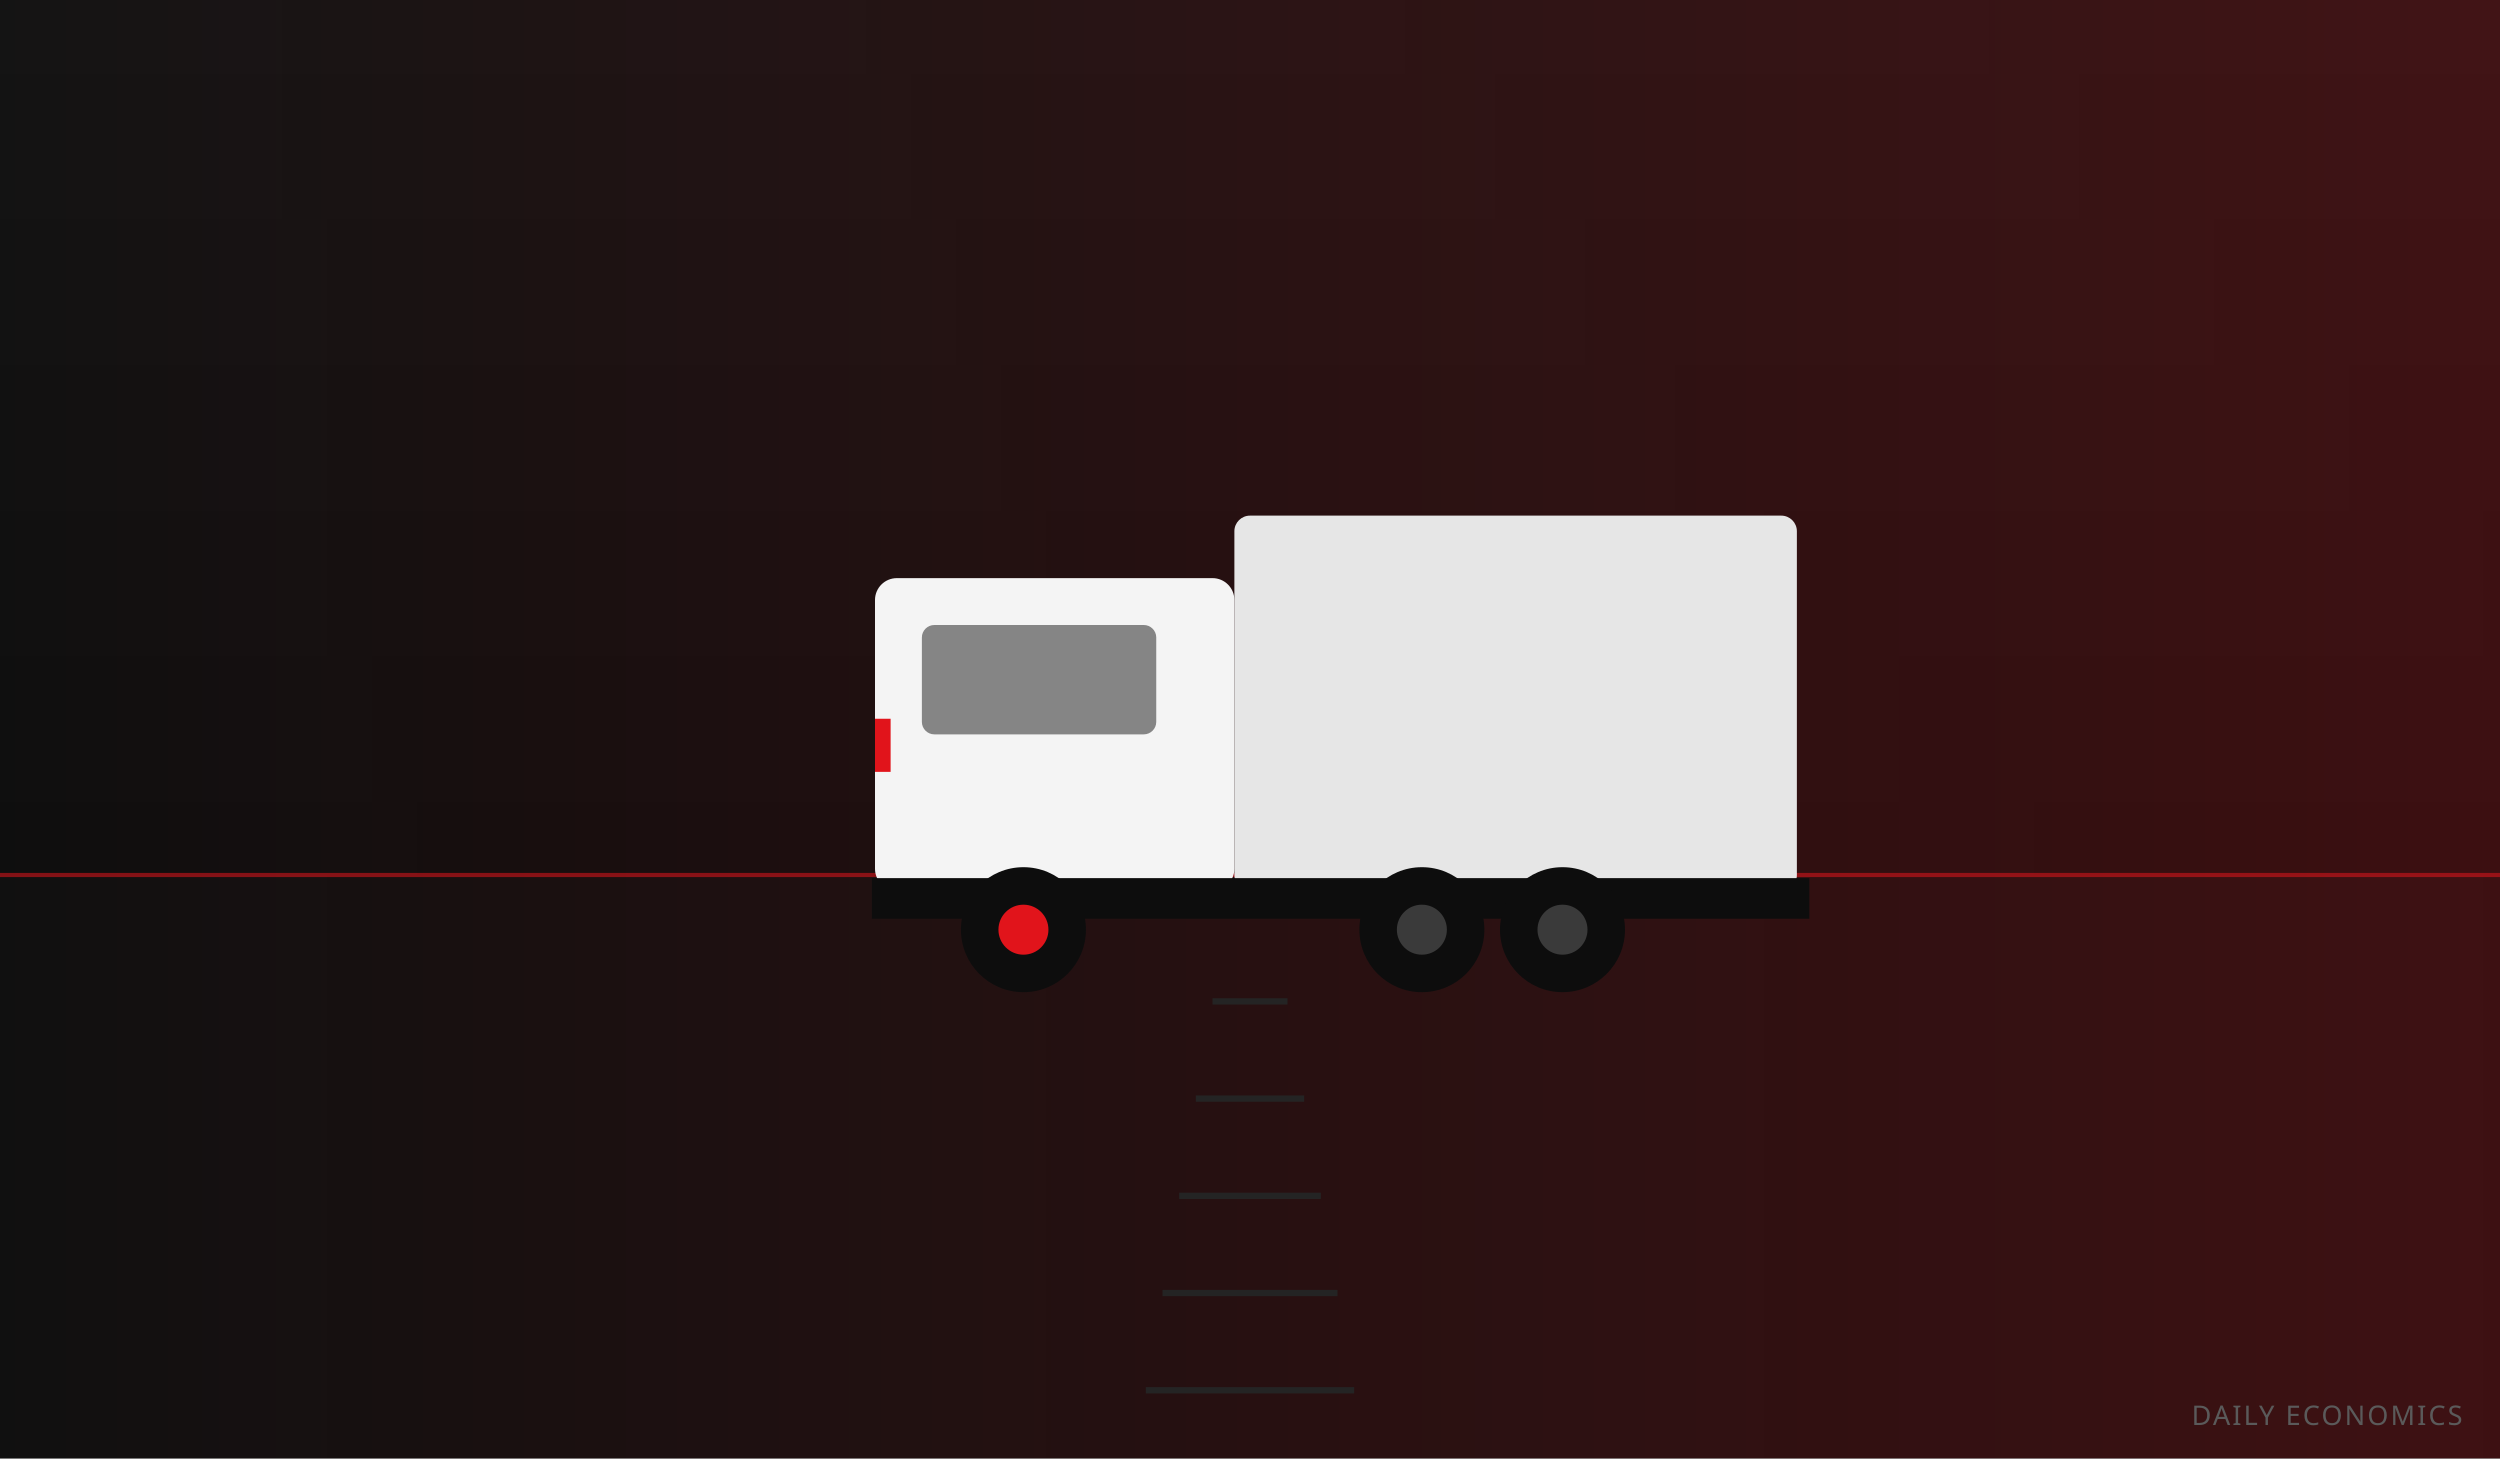
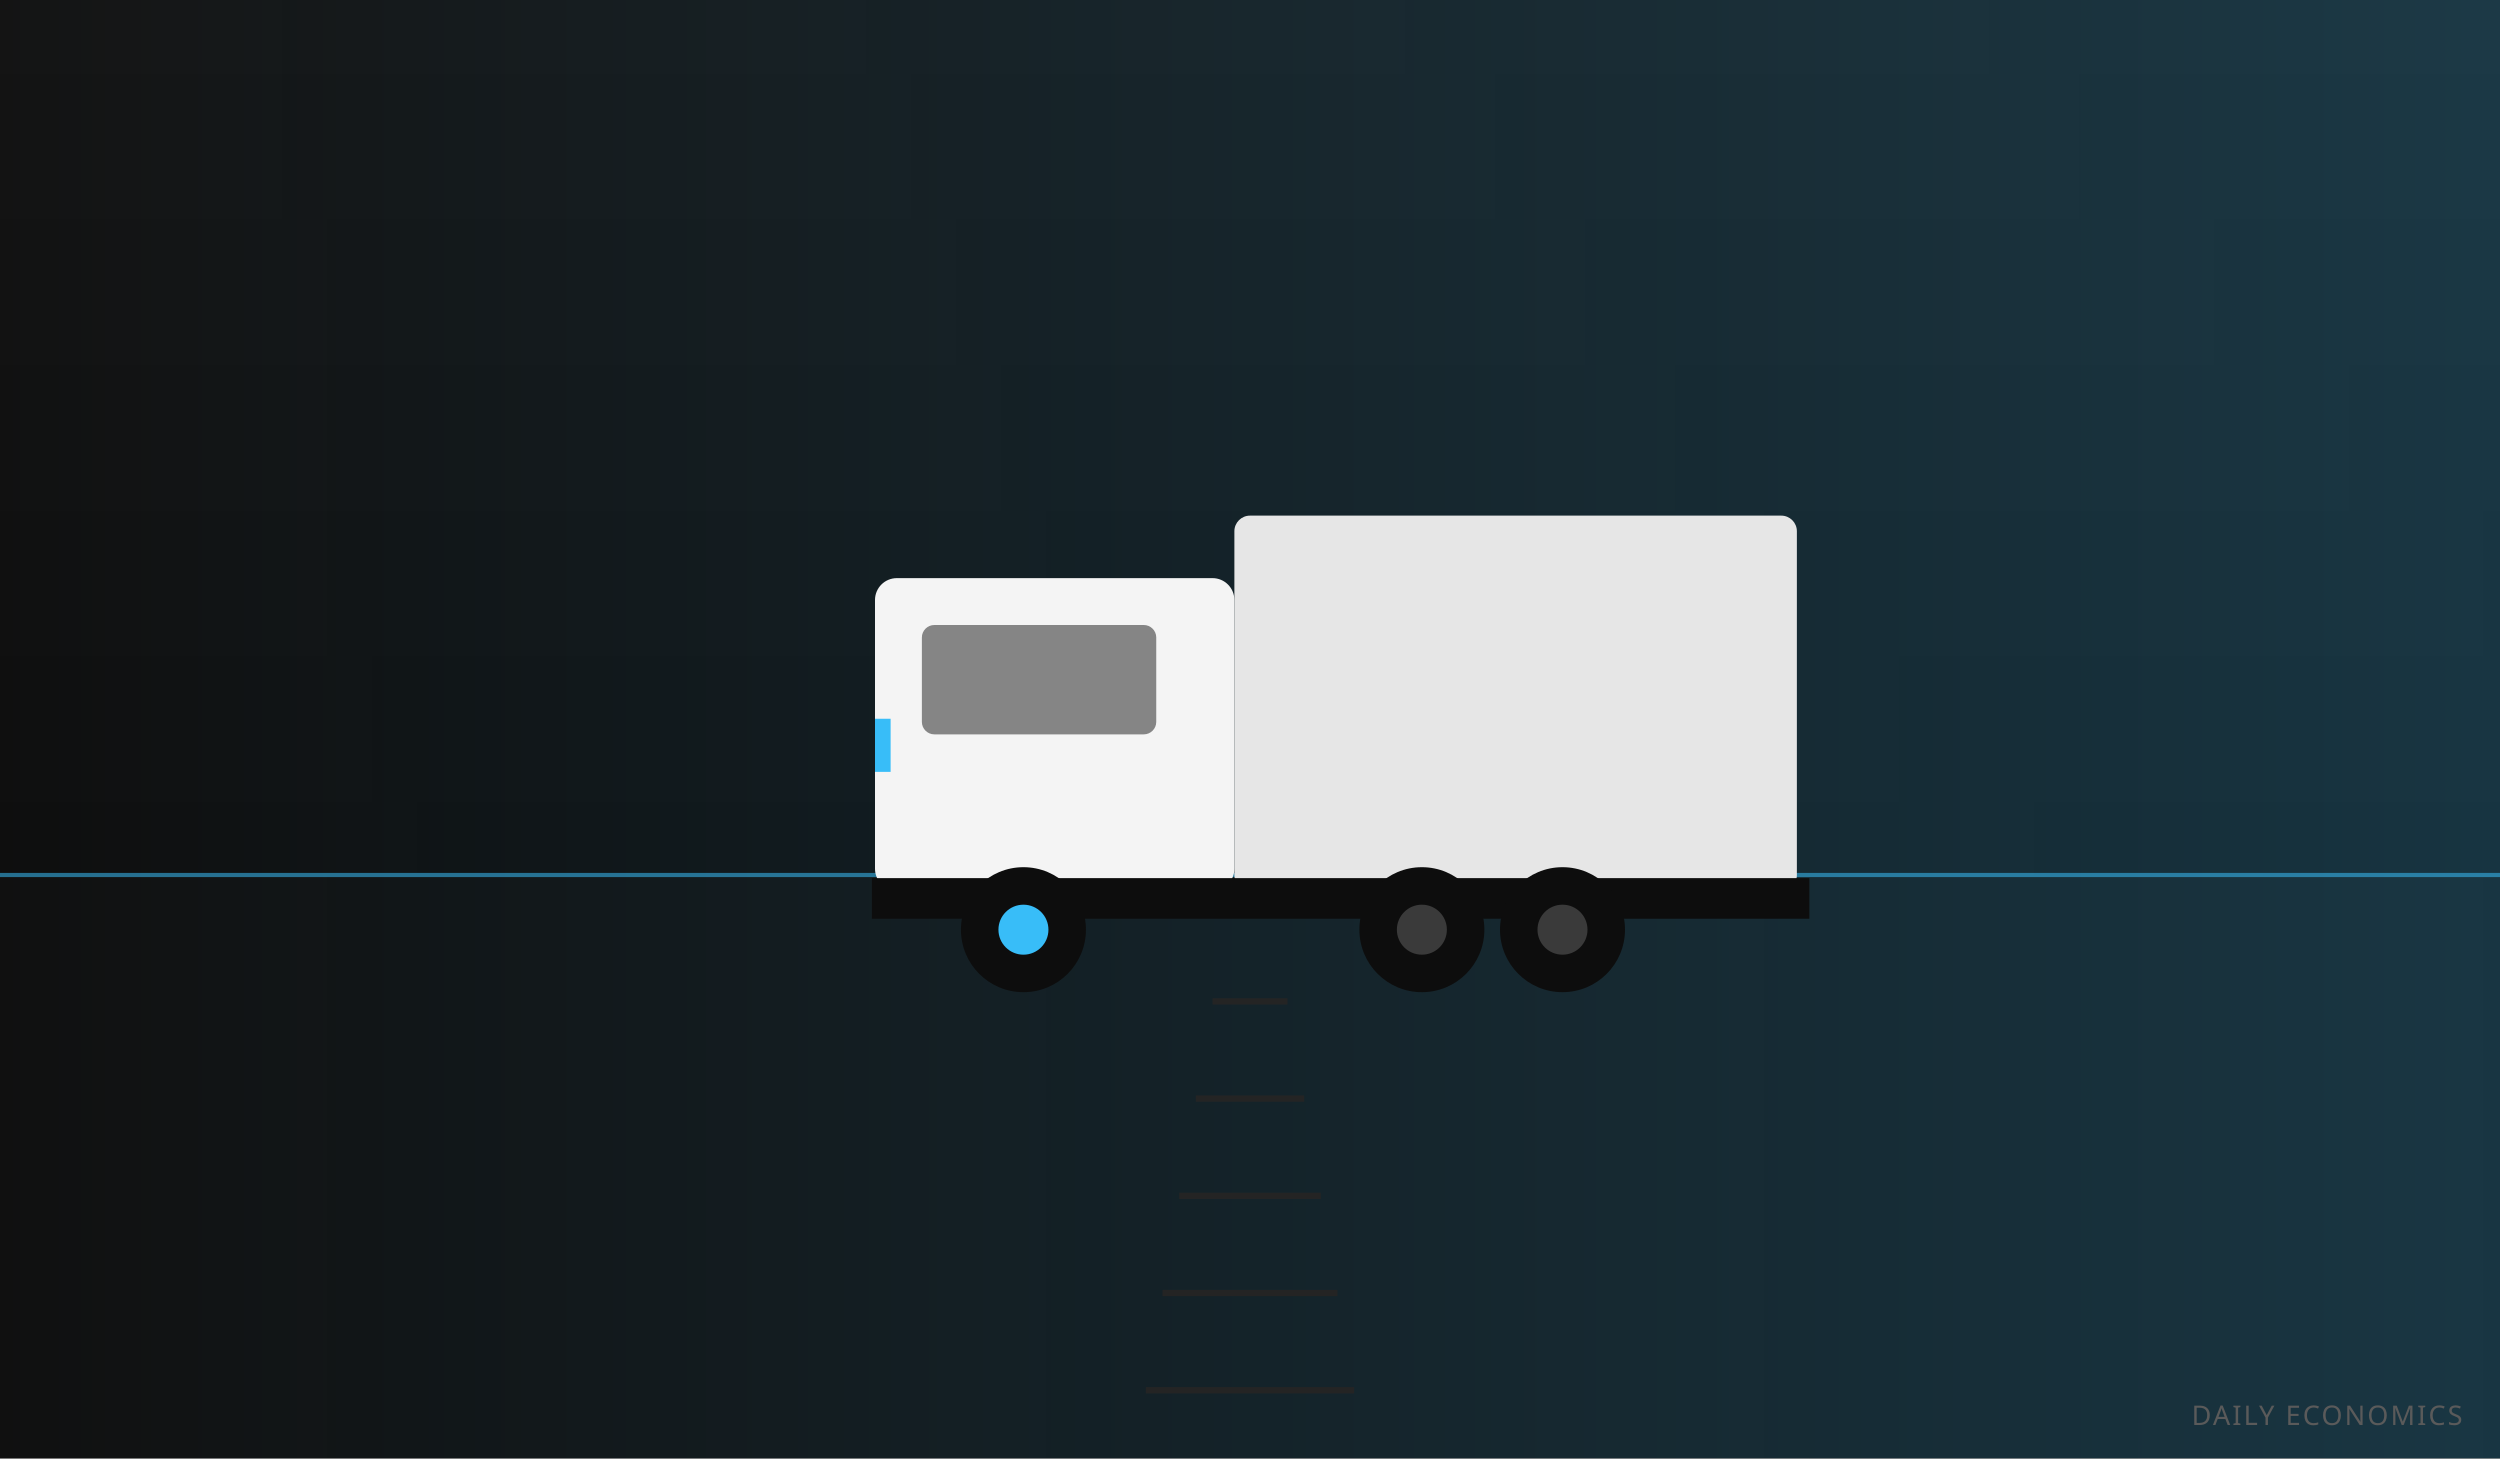
<svg xmlns="http://www.w3.org/2000/svg" viewBox="0 0 1200 700" width="1200" height="700" role="img" aria-label="DAILY ECONOMICS">
  <defs>
    <linearGradient id="sky" x1="0" y1="0" x2="0" y2="1">
      <stop offset="0" stop-color="#141414" />
      <stop offset="1" stop-color="#0a0a0a" />
    </linearGradient>
    <linearGradient id="glow" x1="0" y1="0" x2="1" y2="0">
-       <stop offset="0" stop-color="#E1141B" stop-opacity="0" />
-       <stop offset="1" stop-color="#E1141B" stop-opacity="0.22" />
+       <stop offset="0" stop-color="#38BDF8" stop-opacity="0" />
+       <stop offset="1" stop-color="#38BDF8" stop-opacity="0.22" />
    </linearGradient>
  </defs>
  <rect width="1200" height="700" fill="url(#sky)" />
  <rect x="0" y="420" width="1200" height="280" fill="#101010" />
  <rect width="1200" height="700" fill="url(#glow)" />
-   <line x1="0" y1="420" x2="1200" y2="420" stroke="#E1141B" stroke-width="2" opacity="0.55" />
+   <line x1="0" y1="420" x2="1200" y2="420" stroke="#38BDF8" stroke-width="2" opacity="0.55" />
  <g stroke="#242424" stroke-width="3">
    <line x1="590" y1="434" x2="610" y2="434" />
    <line x1="582" y1="480.667" x2="618" y2="480.667" />
    <line x1="574" y1="527.333" x2="626" y2="527.333" />
    <line x1="566" y1="574" x2="634" y2="574" />
    <line x1="558" y1="620.667" x2="642" y2="620.667" />
    <line x1="550" y1="667.333" x2="650" y2="667.333" />
  </g>
  <g transform="translate(600, 420) scale(0.750)">
    <g transform="translate(-360,-250)">
      <rect x="120" y="60" width="230" height="200" rx="14" fill="#f4f4f4" />
      <rect x="150" y="90" width="150" height="70" rx="8" fill="#3a3a3a" opacity="0.6" />
      <rect x="350" y="20" width="360" height="240" rx="10" fill="#e6e6e6" />
      <rect x="118" y="252" width="600" height="26" fill="#0d0d0d" />
      <circle cx="215" cy="285" r="40" fill="#0d0d0d" />
-       <circle cx="215" cy="285" r="16" fill="#E1141B" />
+       <circle cx="215" cy="285" r="16" fill="#38BDF8" />
      <circle cx="470" cy="285" r="40" fill="#0d0d0d" />
      <circle cx="470" cy="285" r="16" fill="#3a3a3a" />
      <circle cx="560" cy="285" r="40" fill="#0d0d0d" />
      <circle cx="560" cy="285" r="16" fill="#3a3a3a" />
-       <rect x="120" y="150" width="10" height="34" fill="#E1141B" />
+       <rect x="120" y="150" width="10" height="34" fill="#38BDF8" />
    </g>
  </g>
  <text x="1182" y="684" text-anchor="end" font-family="Manrope, sans-serif" font-size="13" fill="#5a5a5a" letter-spacing="1">DAILY ECONOMICS</text>
</svg>
